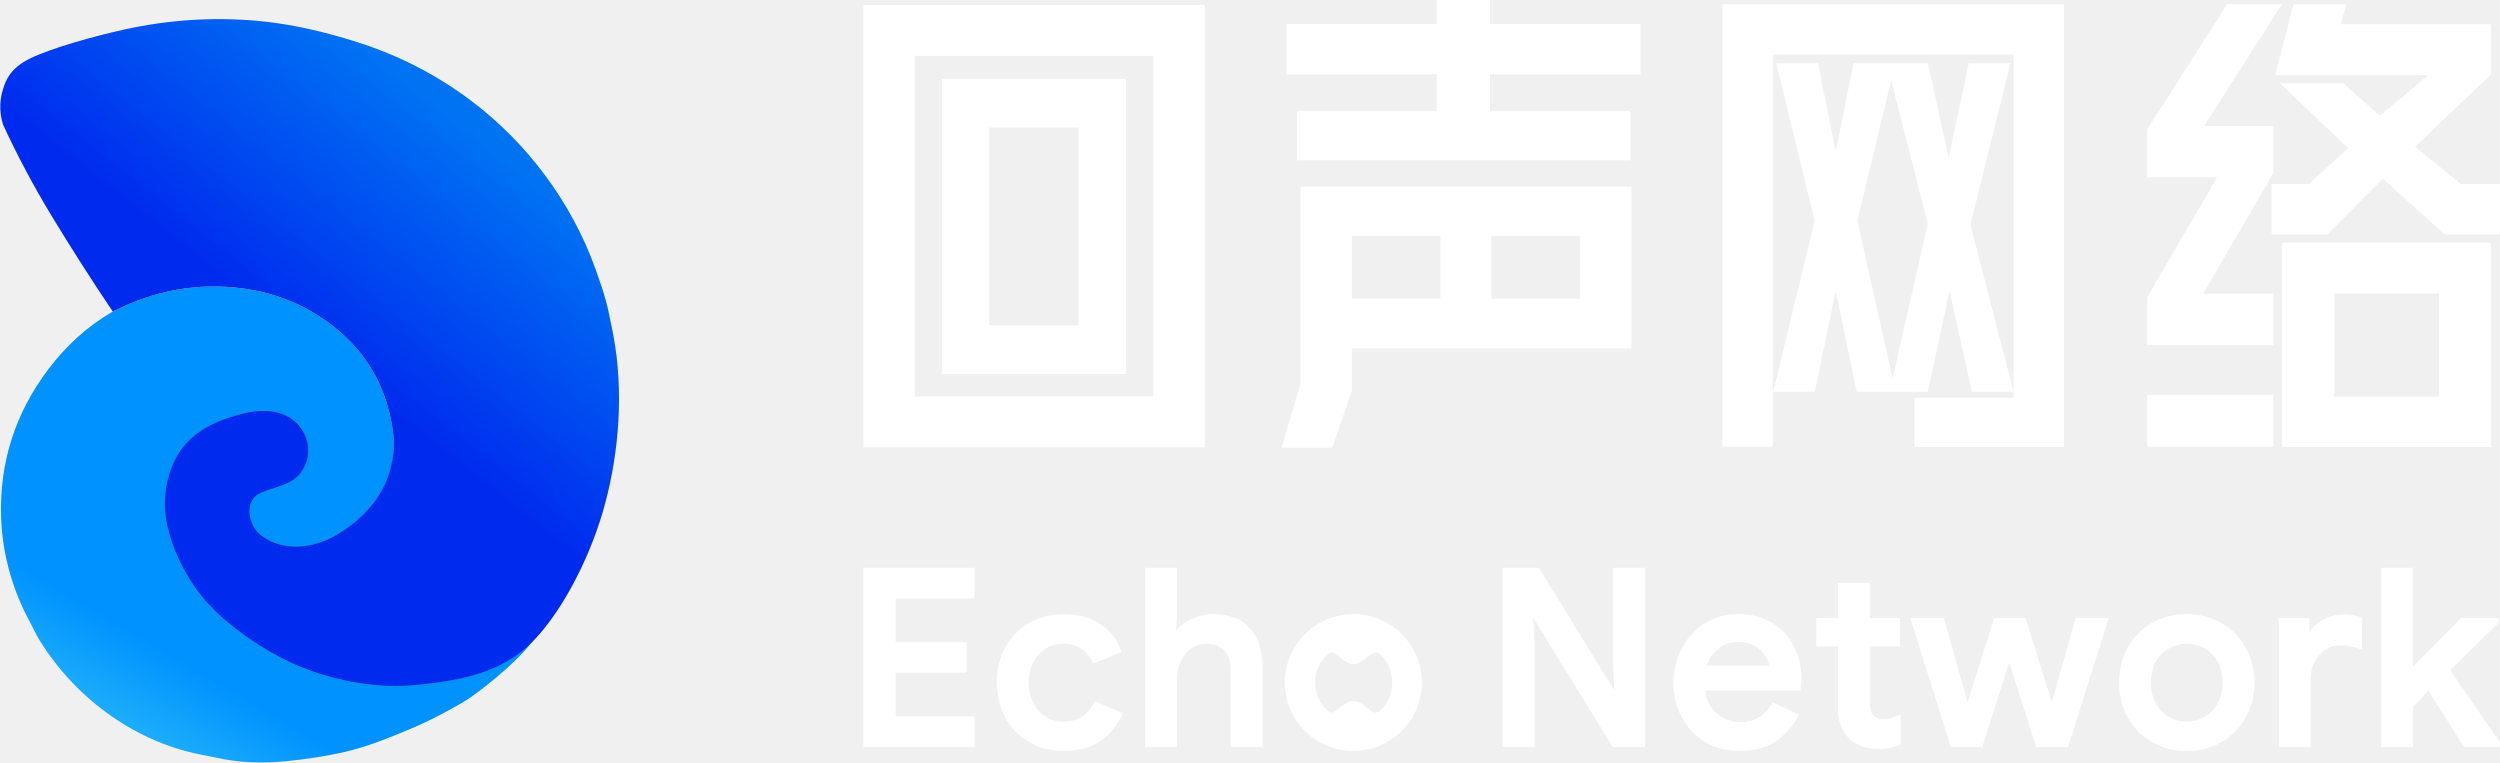
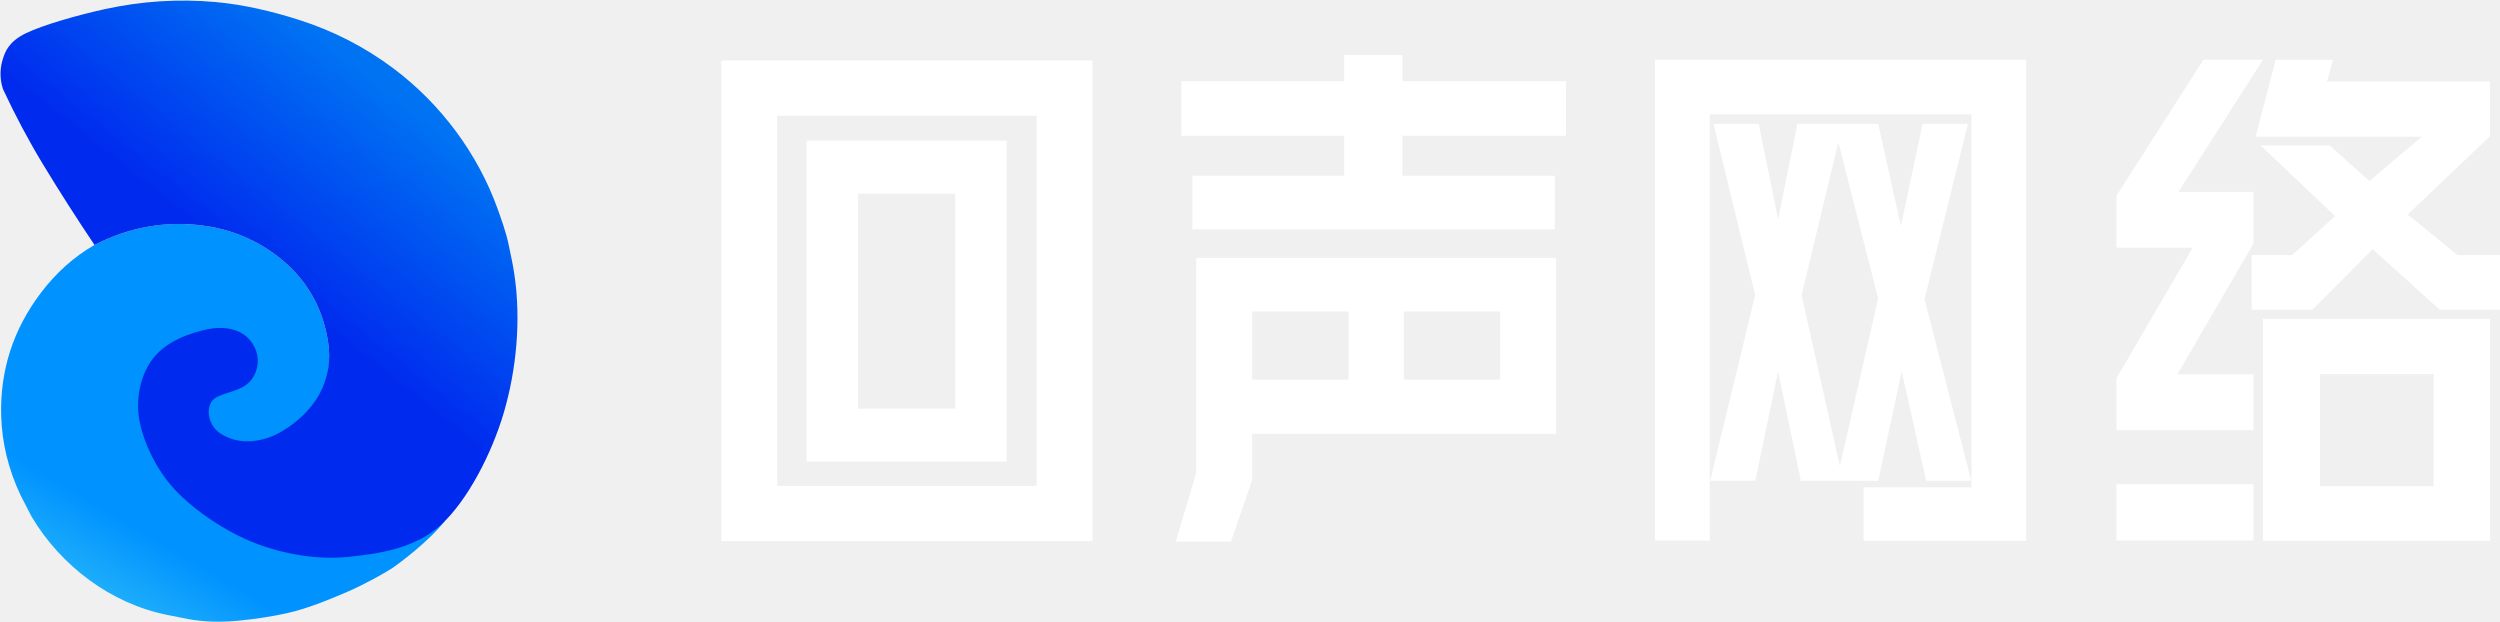
- <svg xmlns="http://www.w3.org/2000/svg" width="2580" height="787" xml:space="preserve" overflow="hidden">
+ <svg xmlns="http://www.w3.org/2000/svg" width="3088" height="768" xml:space="preserve" overflow="hidden">
  <defs>
    <clipPath id="clip0">
-       <rect x="926" y="850" width="2580" height="787" />
+       <rect x="672" y="869" width="3088" height="768" />
    </clipPath>
    <linearGradient x1="-1.196" y1="1.202" x2="504.991" y2="504.991" gradientUnits="userSpaceOnUse" spreadMethod="reflect" id="fill1">
      <stop offset="0" stop-color="#0092FF" />
      <stop offset="0.72" stop-color="#0092FF" />
      <stop offset="1" stop-color="#42D0F5" />
    </linearGradient>
    <linearGradient x1="-76.264" y1="101.076" x2="632.011" y2="635.482" gradientUnits="userSpaceOnUse" spreadMethod="reflect" id="fill2">
      <stop offset="0" stop-color="#0073F3" />
      <stop offset="0.21" stop-color="#0073F3" />
      <stop offset="0.53" stop-color="#002AEE" />
      <stop offset="1" stop-color="#002AEE" />
    </linearGradient>
  </defs>
-   <g clip-path="url(#clip0)" transform="translate(-926 -850)">
-     <path d="M297.402 0.602C308.99 1.441 320.712 3.155 332.571 5.745 360.905 13.461 387.396 27.041 412.044 46.484 456.56 81.624 485.118 126.49 497.715 181.082 505.178 213.447 505.771 246.763 499.492 281.032L499.492 281.032 492.891 310.645C473.339 378.82 425.343 439.483 361.705 470.571L338.419 481.887C320.829 490.221 300.535 496.242 277.538 499.948 257.001 503.25 237.32 505.275 218.494 506.024 191.365 507.087 162.713 502.9 139.461 499.477 116.209 496.054 86.744 488.111 78.983 485.484 71.221 482.858 25.169 464.765 0 444.83 15.206 447.351 89.579 453.537 129.937 445.006 170.296 436.475 236.483 399.581 268.704 363.293 300.925 327.005 332.248 282.442 323.262 227.279 314.275 172.117 276.244 156.49 252.723 149.922 229.202 143.354 175.649 154.487 182.137 187.872 188.626 221.256 215.759 215.037 234.746 217.45 253.733 219.864 266.828 244.197 258.124 270.642 249.42 297.086 217.265 310.447 171.14 300.239 125.015 290.032 88.56 243.33 83.806 194.221 79.634 151.224 90.256 112.834 115.674 79.051 136.788 50.981 163.821 30.196 196.773 16.697 229.097 3.452 262.64-1.913 297.402 0.602Z" fill="url(#fill1)" fill-rule="evenodd" transform="matrix(-0.967274 0.253733 0.253733 0.967274 1362.61 1081.59)" />
-     <path d="M495.095 279.08C447.662 268.721 402.396 272.371 359.298 290.032 326.346 303.531 299.313 324.316 278.199 352.387 252.781 386.169 242.158 424.559 246.33 467.557 251.085 516.665 285.156 548.306 331.136 560.929 356.184 567.81 385.637 564.088 403.576 543.977 407.282 539.815 409.733 535.389 410.928 530.701 413.541 520.493 411.528 507.833 402.574 501.643 393.619 495.453 372.017 499.774 357.202 493.562 342.386 487.349 331.3 469.236 336.443 449.194 341.585 429.151 360.506 415.413 391.853 415.038 423.2 414.662 446.382 420.859 463.822 435.56 481.261 450.261 494.591 476.211 496.49 503.245 498.389 530.279 491.856 567.348 475.217 597.763 458.577 628.177 427.619 663.462 396.656 685.731 365.693 708 327.576 725.409 289.437 731.376 251.298 737.343 206.37 742.276 167.821 721.534 129.271 700.792 85.665 652.891 58.143 606.924 30.62 560.956 8.953 503.531 2.684 445.729 1.241 432.422 0.953 422.488 0.193 407.799-0.536 393.642 0.953 376.265 2.077 363.278 8.396 290.457 37.044 219.262 82.811 161.662 110.193 127.191 142.862 97.951 180.816 73.941 210.254 55.318 242.092 38.396 274.903 26.639 317.88 11.216 362.483 2.538 408.71 0.604 442.574-0.814 488.327 0.142 511.288 4.781 534.248 9.42 541.592 20.666 546.473 28.439 551.354 36.212 556.493 48.273 555.657 63.991 549.278 99.353 541.146 133.688 531.262 166.994 520.184 204.331 508.128 241.693 495.095 279.08Z" fill="url(#fill2)" fill-rule="evenodd" transform="matrix(-0.967274 0.253733 0.253733 0.967274 1450.46 775.958)" />
-     <path d="M2346.13 1523.37C2344.52 1523.21 2342.84 1523.78 2340.95 1525.08 2338.74 1526.6 2336.72 1528.37 2334.64 1530.06 2325.98 1537.09 2319.28 1537.06 2310.66 1529.99 2308.55 1528.26 2306.46 1526.47 2304.2 1524.94 2302.42 1523.73 2300.79 1523.21 2299.22 1523.37L2297.03 1524.57 2292.25 1529.21 2288.24 1534.86 2285.45 1541.03 2283.62 1547.68 2283.12 1554.37 2283.62 1561.07 2285.45 1567.72 2288.24 1573.89 2292.25 1579.53 2297.03 1584.18 2299.22 1585.37C2300.79 1585.54 2302.42 1585.02 2304.2 1583.81 2306.46 1582.28 2308.55 1580.49 2310.66 1578.76 2319.28 1571.69 2325.98 1571.66 2334.64 1578.69 2336.72 1580.38 2338.74 1582.15 2340.95 1583.66 2344.74 1586.28 2347.66 1585.94 2350.93 1582.73 2356.88 1576.93 2360.6 1569.7 2362.09 1562.1L2362.63 1556.62 2362.84 1554.37 2362.63 1552.13 2362.09 1546.65C2360.6 1539.05 2356.88 1531.82 2350.93 1526.02 2349.3 1524.42 2347.75 1523.53 2346.13 1523.37ZM3182.73 1514.32C3176.13 1514.32 3170.01 1515.93 3164.35 1519.14 3158.7 1522.35 3154.19 1526.94 3150.81 1532.9 3147.44 1538.85 3145.75 1545.98 3145.75 1554.27 3145.75 1562.67 3147.45 1569.92 3150.85 1576 3154.26 1582.09 3158.77 1586.73 3164.39 1589.92 3170.01 1593.12 3176.13 1594.72 3182.73 1594.72 3189.31 1594.72 3195.41 1593.12 3201.03 1589.93 3206.65 1586.73 3211.17 1582.08 3214.59 1575.97 3218.01 1569.86 3219.72 1562.62 3219.72 1554.27 3219.72 1546.02 3218.02 1538.91 3214.64 1532.93 3211.25 1526.95 3206.73 1522.36 3201.07 1519.14 3195.42 1515.93 3189.31 1514.32 3182.73 1514.32ZM2719.82 1512.56C2711.55 1512.56 2704.57 1515.01 2698.87 1519.92 2693.18 1524.83 2689.26 1530.48 2687.12 1536.87L2751.77 1536.87C2751.46 1534.41 2750.15 1531.14 2747.84 1527.07 2745.54 1523 2742.01 1519.56 2737.25 1516.76 2732.5 1513.96 2726.69 1512.56 2719.82 1512.56ZM2897.47 1487.82 2931.99 1487.82 2956.55 1574.72 2983.97 1487.82 3016.35 1487.82 3043.52 1574.69 3068.08 1487.82 3102.13 1487.82 3060.34 1620.97 3027.39 1620.97 2999.43 1533.64 2971.71 1620.97 2939.22 1620.97ZM3345.29 1484.04C3351.82 1484.04 3357.88 1485.16 3363.48 1487.39L3363.48 1520.11C3354.01 1517.42 3346.52 1516.08 3341.01 1516.08 3335.13 1516.08 3329.92 1517.62 3325.38 1520.69 3320.85 1523.76 3317.24 1527.92 3314.58 1533.17 3311.91 1538.42 3310.57 1544.19 3310.57 1550.49L3310.57 1620.97 3277.73 1620.97 3277.73 1487.82 3309.31 1487.82 3309.31 1502.19 3312.01 1498.22C3314.54 1495.59 3317.68 1493.13 3321.43 1490.86 3328.94 1486.31 3336.89 1484.04 3345.29 1484.04ZM3182.73 1483.79C3196.15 1483.79 3208.19 1486.93 3218.85 1493.21 3229.51 1499.49 3237.8 1508.01 3243.7 1518.77 3249.61 1529.52 3252.56 1541.36 3252.56 1554.27 3252.56 1567.45 3249.6 1579.45 3243.66 1590.25 3237.72 1601.06 3229.44 1609.56 3218.81 1615.73 3208.18 1621.91 3196.15 1625 3182.73 1625 3169.28 1625 3157.25 1621.91 3146.62 1615.73 3135.99 1609.56 3127.71 1601.07 3121.79 1590.29 3115.86 1579.51 3112.9 1567.5 3112.9 1554.27 3112.9 1541.14 3115.85 1529.21 3121.74 1518.48 3127.64 1507.74 3135.92 1499.28 3146.58 1493.08 3157.24 1486.89 3169.29 1483.79 3182.73 1483.79ZM2719.82 1483.79C2733.24 1483.79 2744.91 1486.77 2754.83 1492.74 2764.75 1498.7 2772.28 1506.8 2777.42 1517.06 2782.55 1527.31 2785.12 1538.79 2785.12 1551.5 2785.12 1553.93 2784.75 1557.72 2784.01 1562.87L2685.86 1562.87C2686.79 1572.38 2690.75 1580.15 2697.73 1586.18 2704.72 1592.21 2712.83 1595.22 2722.09 1595.22 2729.46 1595.22 2735.84 1593.55 2741.23 1590.19 2746.62 1586.84 2751.37 1581.72 2755.48 1574.84L2782.6 1587.55C2776.09 1599.97 2767.78 1609.32 2757.66 1615.59 2747.54 1621.86 2735.43 1625 2721.33 1625 2708.22 1625 2696.47 1621.95 2686.09 1615.86 2675.71 1609.76 2667.61 1601.36 2661.77 1590.66 2655.93 1579.96 2653.01 1567.92 2653.01 1554.52 2653.01 1541.94 2655.83 1530.25 2661.46 1519.43 2667.09 1508.62 2674.99 1499.98 2685.15 1493.5 2695.32 1487.03 2706.88 1483.79 2719.82 1483.79ZM2023.87 1483.79C2038.47 1483.79 2050.96 1487.13 2061.33 1493.79 2071.7 1500.46 2079.13 1510.2 2083.62 1523.02L2054.2 1534.69C2048.26 1521.11 2037.9 1514.32 2023.11 1514.32 2016.71 1514.32 2010.82 1515.96 2005.42 1519.24 2000.03 1522.52 1995.72 1527.19 1992.48 1533.24 1989.25 1539.3 1987.64 1546.31 1987.64 1554.27 1987.64 1562.36 1989.26 1569.49 1992.51 1575.66 1995.76 1581.83 2000.08 1586.55 2005.45 1589.82 2010.83 1593.09 2016.71 1594.72 2023.11 1594.72 2030.65 1594.72 2037.09 1593.06 2042.44 1589.73 2047.79 1586.41 2052.22 1581.02 2055.74 1573.59L2084.63 1585.87C2079.41 1598.65 2071.62 1608.37 2061.28 1615.02 2050.94 1621.67 2038.47 1625 2023.87 1625 2010.59 1625 1998.68 1621.95 1988.13 1615.86 1977.58 1609.77 1969.39 1601.37 1963.55 1590.67 1957.71 1579.97 1954.79 1567.83 1954.79 1554.27 1954.79 1540.81 1957.7 1528.75 1963.51 1518.1 1969.32 1507.45 1977.52 1499.06 1988.09 1492.96 1998.67 1486.85 2010.6 1483.79 2023.87 1483.79ZM2322.66 1483.75C2361.72 1483.75 2393.39 1515.37 2393.39 1554.37 2393.39 1593.38 2361.72 1625 2322.66 1625 2283.59 1625 2251.92 1593.38 2251.92 1554.37 2251.92 1515.37 2283.59 1483.75 2322.66 1483.75ZM2822.8 1451.59 2855.65 1451.59 2855.65 1487.82 2886.88 1487.82 2886.88 1517.09 2855.65 1517.09 2855.65 1574.89C2855.65 1581.25 2856.86 1585.71 2859.28 1588.28 2861.25 1590.9 2864.89 1592.21 2870.21 1592.21 2872.78 1592.21 2875.01 1591.88 2876.9 1591.23 2878.79 1590.57 2882.29 1589.22 2887.39 1587.17L2887.39 1618.32C2880.54 1621.43 2872.96 1622.98 2864.67 1622.98 2858.56 1622.98 2852.85 1622.01 2847.55 1620.07 2842.24 1618.13 2837.87 1615.53 2834.43 1612.28 2826.68 1604.54 2822.8 1594.09 2822.8 1580.93L2822.8 1517.09 2800.38 1517.09 2800.38 1487.82 2822.8 1487.82ZM3383.47 1436 3416.31 1436 3416.31 1537.89 3465.99 1487.82 3504.49 1487.82 3504.49 1492.72 3454.61 1541.61 3506 1616.35 3506 1620.97 3469.02 1620.97 3432.17 1562.87 3416.31 1579.73 3416.31 1620.97 3383.47 1620.97ZM2476.62 1436 2514.18 1436 2592.04 1562.59 2590.74 1534.74 2590.74 1436 2623.84 1436 2623.84 1620.97 2590.33 1620.97 2508.41 1487.58 2509.72 1516.11 2509.72 1620.97 2476.62 1620.97ZM2107.87 1436 2140.71 1436 2140.71 1486.93 2139.71 1501.08 2143.37 1496.81C2146.16 1494.37 2149.48 1492.11 2153.34 1490.03 2161.05 1485.87 2169.34 1483.79 2178.2 1483.79 2194.6 1483.79 2207.15 1488.62 2215.85 1498.28 2224.54 1507.93 2228.89 1520.89 2228.89 1537.16L2228.89 1620.97 2196.04 1620.97 2196.04 1540.94C2196.04 1531.98 2193.73 1525.31 2189.1 1520.91 2184.47 1516.52 2178.4 1514.32 2170.9 1514.32 2165.26 1514.32 2160.15 1515.95 2155.57 1519.21 2150.99 1522.46 2147.37 1526.79 2144.71 1532.18 2142.05 1537.57 2140.71 1543.34 2140.71 1549.49L2140.71 1620.97 2107.87 1620.97ZM1817 1436 1931.72 1436 1931.72 1467.79 1850.35 1467.79 1850.35 1512.72 1923.66 1512.72 1923.66 1544.25 1850.35 1544.25 1850.35 1589.19 1931.72 1589.19 1931.72 1620.97 1817 1620.97Z" fill="#FFFFFF" fill-rule="evenodd" />
-     <path d="M3141.83 1257.52 3271.98 1257.52 3271.98 1311 3141.83 1311ZM3334.98 1152.88 3334.98 1259.38 3442.97 1259.38 3442.97 1152.88ZM3280.9 1100.44 3496.53 1100.44 3496.53 1311.29 3280.9 1311.29ZM2465.07 1093.46 2465.07 1158.25 2556.61 1158.25 2556.61 1093.46ZM2321.03 1093.46 2321.03 1158.25 2412.57 1158.25 2412.57 1093.46ZM2267.99 1042.61 2609.65 1042.61 2609.65 1209.64 2321.03 1209.64 2321.03 1253.58 2300.95 1312 2248.44 1312 2267.99 1246.79ZM1946.81 981.586 1946.81 1185.68 2039.09 1185.68 2039.09 981.586ZM2877.69 932.787 2842.81 1078.01 2879.15 1240.32 2915.49 1081.08ZM1898.01 931.261 2087.89 931.261 2087.89 1236 1898.01 1236ZM2759.13 915.301 2802.09 915.301 2820.47 1006.04 2838.85 915.301 2873.24 915.301 2881.89 915.301 2915.54 915.301 2937.07 1012.38 2957.73 915.301 3000.75 915.301 2959.54 1081.79 3003.92 1254.25 2961.08 1254.25 2937.87 1150.3 2915.56 1254.25 2842.1 1254.25 2820.47 1150.3 2798.84 1254.25 2755.97 1254.25 2798.75 1078.01ZM1870.04 907.611 1870.04 1259.11 2116.39 1259.11 2116.39 907.611ZM1817 855.169 2169.43 855.169 2169.43 1311.55 1817 1311.55ZM3293.04 854.488 3347.52 854.488 3341.72 875.07 3496.49 875.07 3496.49 927.042 3418.31 1001.42 3465.67 1039.93 3506 1039.93 3506 1091.83 3448.79 1091.83 3385.03 1034.31 3327.91 1091.83 3270.2 1091.83 3270.2 1039.93 3308.6 1039.93 3349.43 1002.91 3278.65 935.791 3344.17 935.791 3381.99 969.618 3431.84 927.513 3273.89 927.513ZM3224.41 854.379 3280.97 854.379 3200.67 979.964 3271.98 979.964 3271.98 1028.9 3199.62 1153.16 3271.98 1153.16 3271.98 1206.12 3141.83 1206.12 3141.83 1156.84 3214.21 1032.93 3141.83 1032.93 3141.83 983.552ZM2703.62 854.362 3056.06 854.362 3056.06 1311.29 2901.61 1311.29 2901.61 1260.45 3004.09 1260.45 3004.09 906.267 2755.6 906.267 2755.6 1310.98 2703.62 1310.98ZM2408.55 850 2463.7 850 2463.7 874.801 2619 874.801 2619 926.706 2463.7 926.706 2463.7 964.618 2608.44 964.618 2608.44 1015.46 2264.34 1015.46 2264.34 964.618 2408.55 964.618 2408.55 926.706 2253.78 926.706 2253.78 874.801 2408.55 874.801Z" fill="#FFFFFF" fill-rule="evenodd" />
+   <g clip-path="url(#clip0)" transform="translate(-672 -869)">
+     <path d="M297.402 0.602C308.99 1.441 320.712 3.155 332.571 5.745 360.905 13.461 387.396 27.041 412.044 46.484 456.56 81.624 485.118 126.49 497.715 181.082 505.178 213.447 505.771 246.763 499.492 281.032L499.492 281.032 492.891 310.645C473.339 378.82 425.343 439.483 361.705 470.571L338.419 481.887C320.829 490.221 300.535 496.242 277.538 499.948 257.001 503.25 237.32 505.275 218.494 506.024 191.365 507.087 162.713 502.9 139.461 499.477 116.209 496.054 86.744 488.111 78.983 485.484 71.221 482.858 25.169 464.765 0 444.83 15.206 447.351 89.579 453.537 129.937 445.006 170.296 436.475 236.483 399.581 268.704 363.293 300.925 327.005 332.248 282.442 323.262 227.279 314.275 172.117 276.244 156.49 252.723 149.922 229.202 143.354 175.649 154.487 182.137 187.872 188.626 221.256 215.759 215.037 234.746 217.45 253.733 219.864 266.828 244.197 258.124 270.642 249.42 297.086 217.265 310.447 171.14 300.239 125.015 290.032 88.56 243.33 83.806 194.221 79.634 151.224 90.256 112.834 115.674 79.051 136.788 50.981 163.821 30.196 196.773 16.697 229.097 3.452 262.64-1.913 297.402 0.602Z" fill="url(#fill1)" fill-rule="evenodd" transform="matrix(-0.967274 0.253733 0.253733 0.967274 1108.97 1081.59)" />
+     <path d="M495.095 279.08C447.662 268.721 402.396 272.371 359.298 290.032 326.346 303.531 299.313 324.316 278.199 352.387 252.781 386.169 242.158 424.559 246.33 467.557 251.085 516.665 285.156 548.306 331.136 560.929 356.184 567.81 385.637 564.088 403.576 543.977 407.282 539.815 409.733 535.389 410.928 530.701 413.541 520.493 411.528 507.833 402.574 501.643 393.619 495.453 372.017 499.774 357.202 493.562 342.386 487.349 331.3 469.236 336.443 449.194 341.585 429.151 360.506 415.413 391.853 415.038 423.2 414.662 446.382 420.859 463.822 435.56 481.261 450.261 494.591 476.211 496.49 503.245 498.389 530.279 491.856 567.348 475.217 597.763 458.577 628.177 427.619 663.462 396.656 685.731 365.693 708 327.576 725.409 289.437 731.376 251.298 737.343 206.37 742.276 167.821 721.534 129.271 700.792 85.665 652.891 58.143 606.924 30.62 560.956 8.953 503.531 2.684 445.729 1.241 432.422 0.953 422.488 0.193 407.799-0.536 393.642 0.953 376.265 2.077 363.278 8.396 290.457 37.044 219.262 82.811 161.662 110.193 127.191 142.862 97.951 180.816 73.941 210.254 55.318 242.092 38.396 274.903 26.639 317.88 11.216 362.483 2.538 408.71 0.604 442.574-0.814 488.327 0.142 511.288 4.781 534.248 9.42 541.592 20.666 546.473 28.439 551.354 36.212 556.493 48.273 555.657 63.991 549.278 99.353 541.146 133.688 531.262 166.994 520.184 204.331 508.128 241.693 495.095 279.08Z" fill="url(#fill2)" fill-rule="evenodd" transform="matrix(-0.967274 0.253733 0.253733 0.967274 1196.82 775.958)" />
+     <path d="M3286.3 1467.12 3455.6 1467.12 3455.6 1536.7 3286.3 1536.7ZM3537.55 1331.01 3537.55 1469.55 3678.02 1469.55 3678.02 1331.01ZM3467.2 1262.79 3747.69 1262.79 3747.69 1537.07 3467.2 1537.07ZM2405.99 1253.7 2405.99 1337.99 2525.06 1337.99 2525.06 1253.7ZM2218.62 1253.7 2218.62 1337.99 2337.69 1337.99 2337.69 1253.7ZM2149.63 1187.56 2594.05 1187.56 2594.05 1404.84 2218.62 1404.84 2218.62 1462.01 2192.51 1538 2124.21 1538 2149.63 1453.17ZM1731.85 1108.18 1731.85 1373.67 1851.88 1373.67 1851.88 1108.18ZM2942.72 1044.7 2897.34 1233.61 2944.61 1444.75 2991.88 1237.61ZM1668.37 1042.71 1915.36 1042.71 1915.36 1439.13 1668.37 1439.13ZM2788.5 1021.95 2844.38 1021.95 2868.28 1139.99 2892.19 1021.95 2936.92 1021.95 2948.18 1021.95 2991.95 1021.95 3019.95 1148.23 3046.82 1021.95 3102.78 1021.95 3049.19 1238.53 3106.91 1462.87 3051.18 1462.87 3020.99 1327.65 2991.97 1462.87 2896.42 1462.87 2868.28 1327.65 2840.15 1462.87 2784.38 1462.87 2840.03 1233.61ZM1631.99 1011.94 1631.99 1469.2 1952.44 1469.2 1952.44 1011.94ZM1563 943.724 2021.43 943.724 2021.43 1537.42 1563 1537.42ZM3482.99 942.838 3553.85 942.838 3546.3 969.613 3747.63 969.613 3747.63 1037.22 3645.94 1133.98 3707.54 1184.07 3760 1184.07 3760 1251.59 3685.58 1251.59 3602.64 1176.77 3528.34 1251.59 3453.28 1251.59 3453.28 1184.07 3503.23 1184.07 3556.34 1135.91 3464.27 1048.6 3549.5 1048.6 3598.69 1092.61 3663.54 1037.83 3458.08 1037.83ZM3393.72 942.696 3467.29 942.696 3362.83 1106.07 3455.6 1106.07 3455.6 1169.73 3361.47 1331.37 3455.6 1331.37 3455.6 1400.27 3286.3 1400.27 3286.3 1336.16 3380.44 1174.96 3286.3 1174.96 3286.3 1110.73ZM2716.29 942.674 3174.74 942.674 3174.74 1537.08 2973.82 1537.08 2973.82 1470.94 3107.12 1470.94 3107.12 1010.2 2783.9 1010.2 2783.9 1536.68 2716.29 1536.68ZM2332.47 937 2404.2 937 2404.2 969.263 2606.22 969.263 2606.22 1036.78 2404.2 1036.78 2404.2 1086.1 2592.48 1086.1 2592.48 1152.25 2144.89 1152.25 2144.89 1086.1 2332.47 1086.1 2332.47 1036.78 2131.16 1036.78 2131.16 969.263 2332.47 969.263Z" fill="#FFFFFF" fill-rule="evenodd" />
  </g>
</svg>
